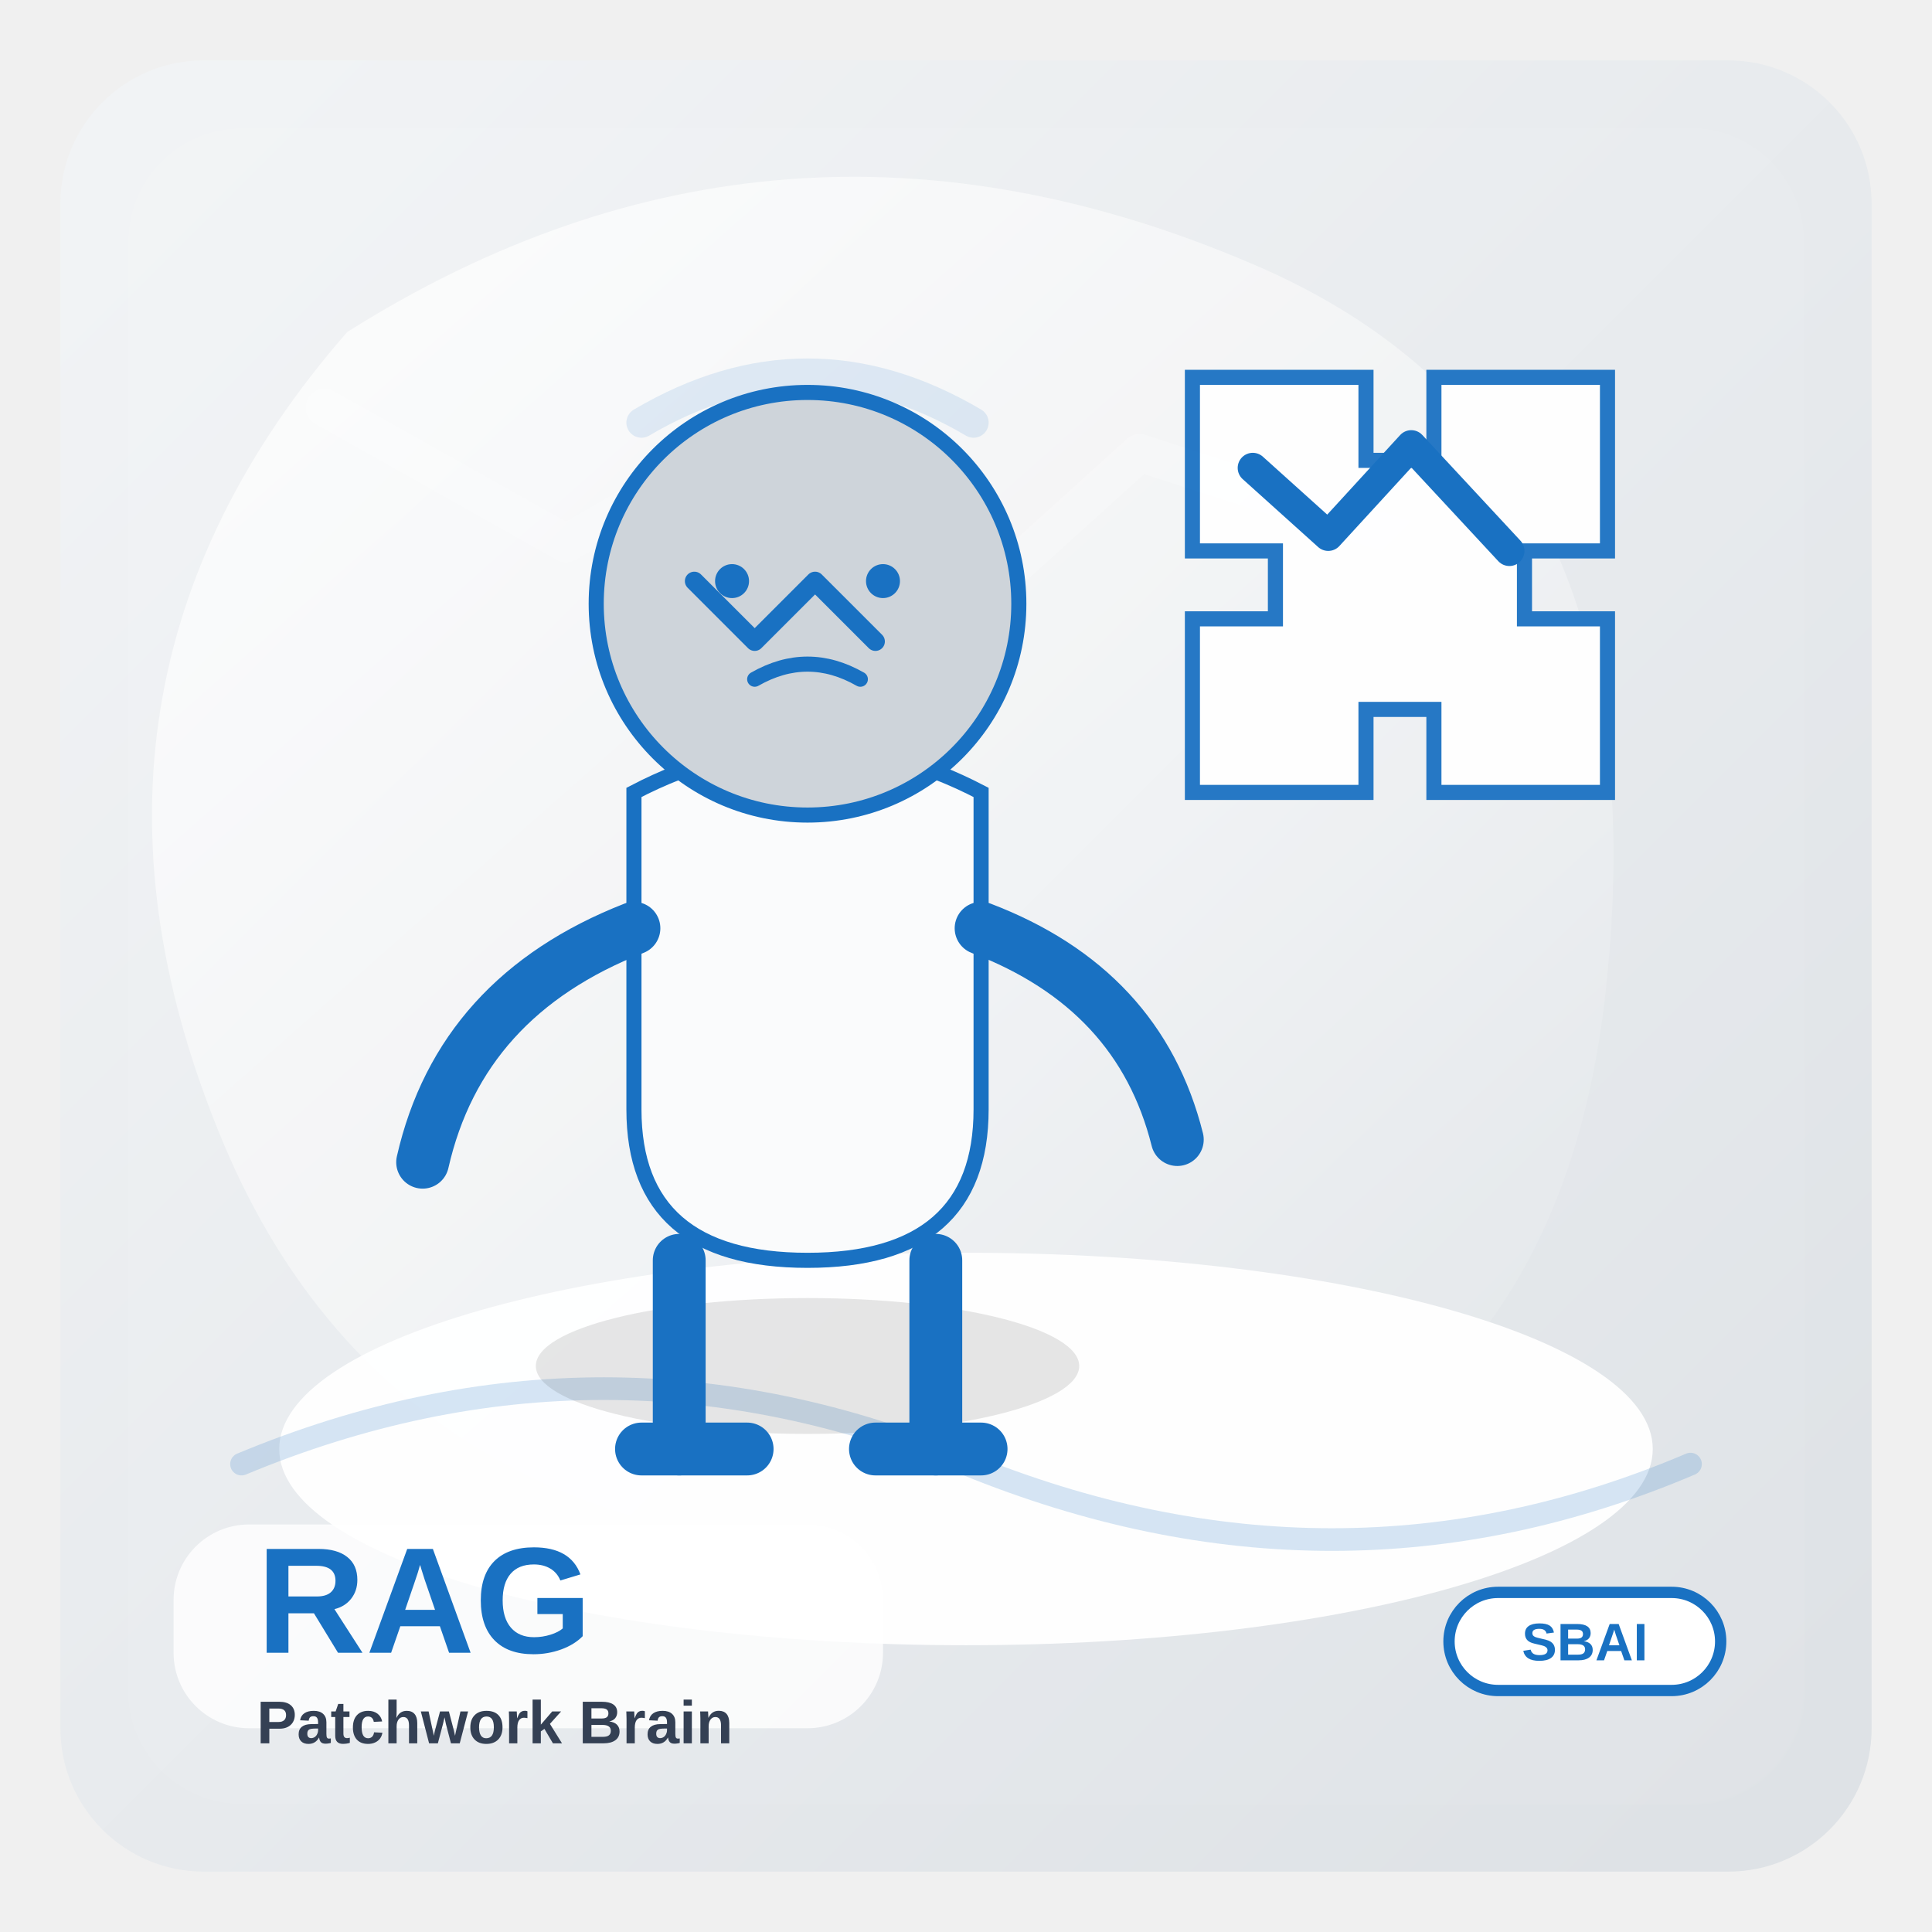
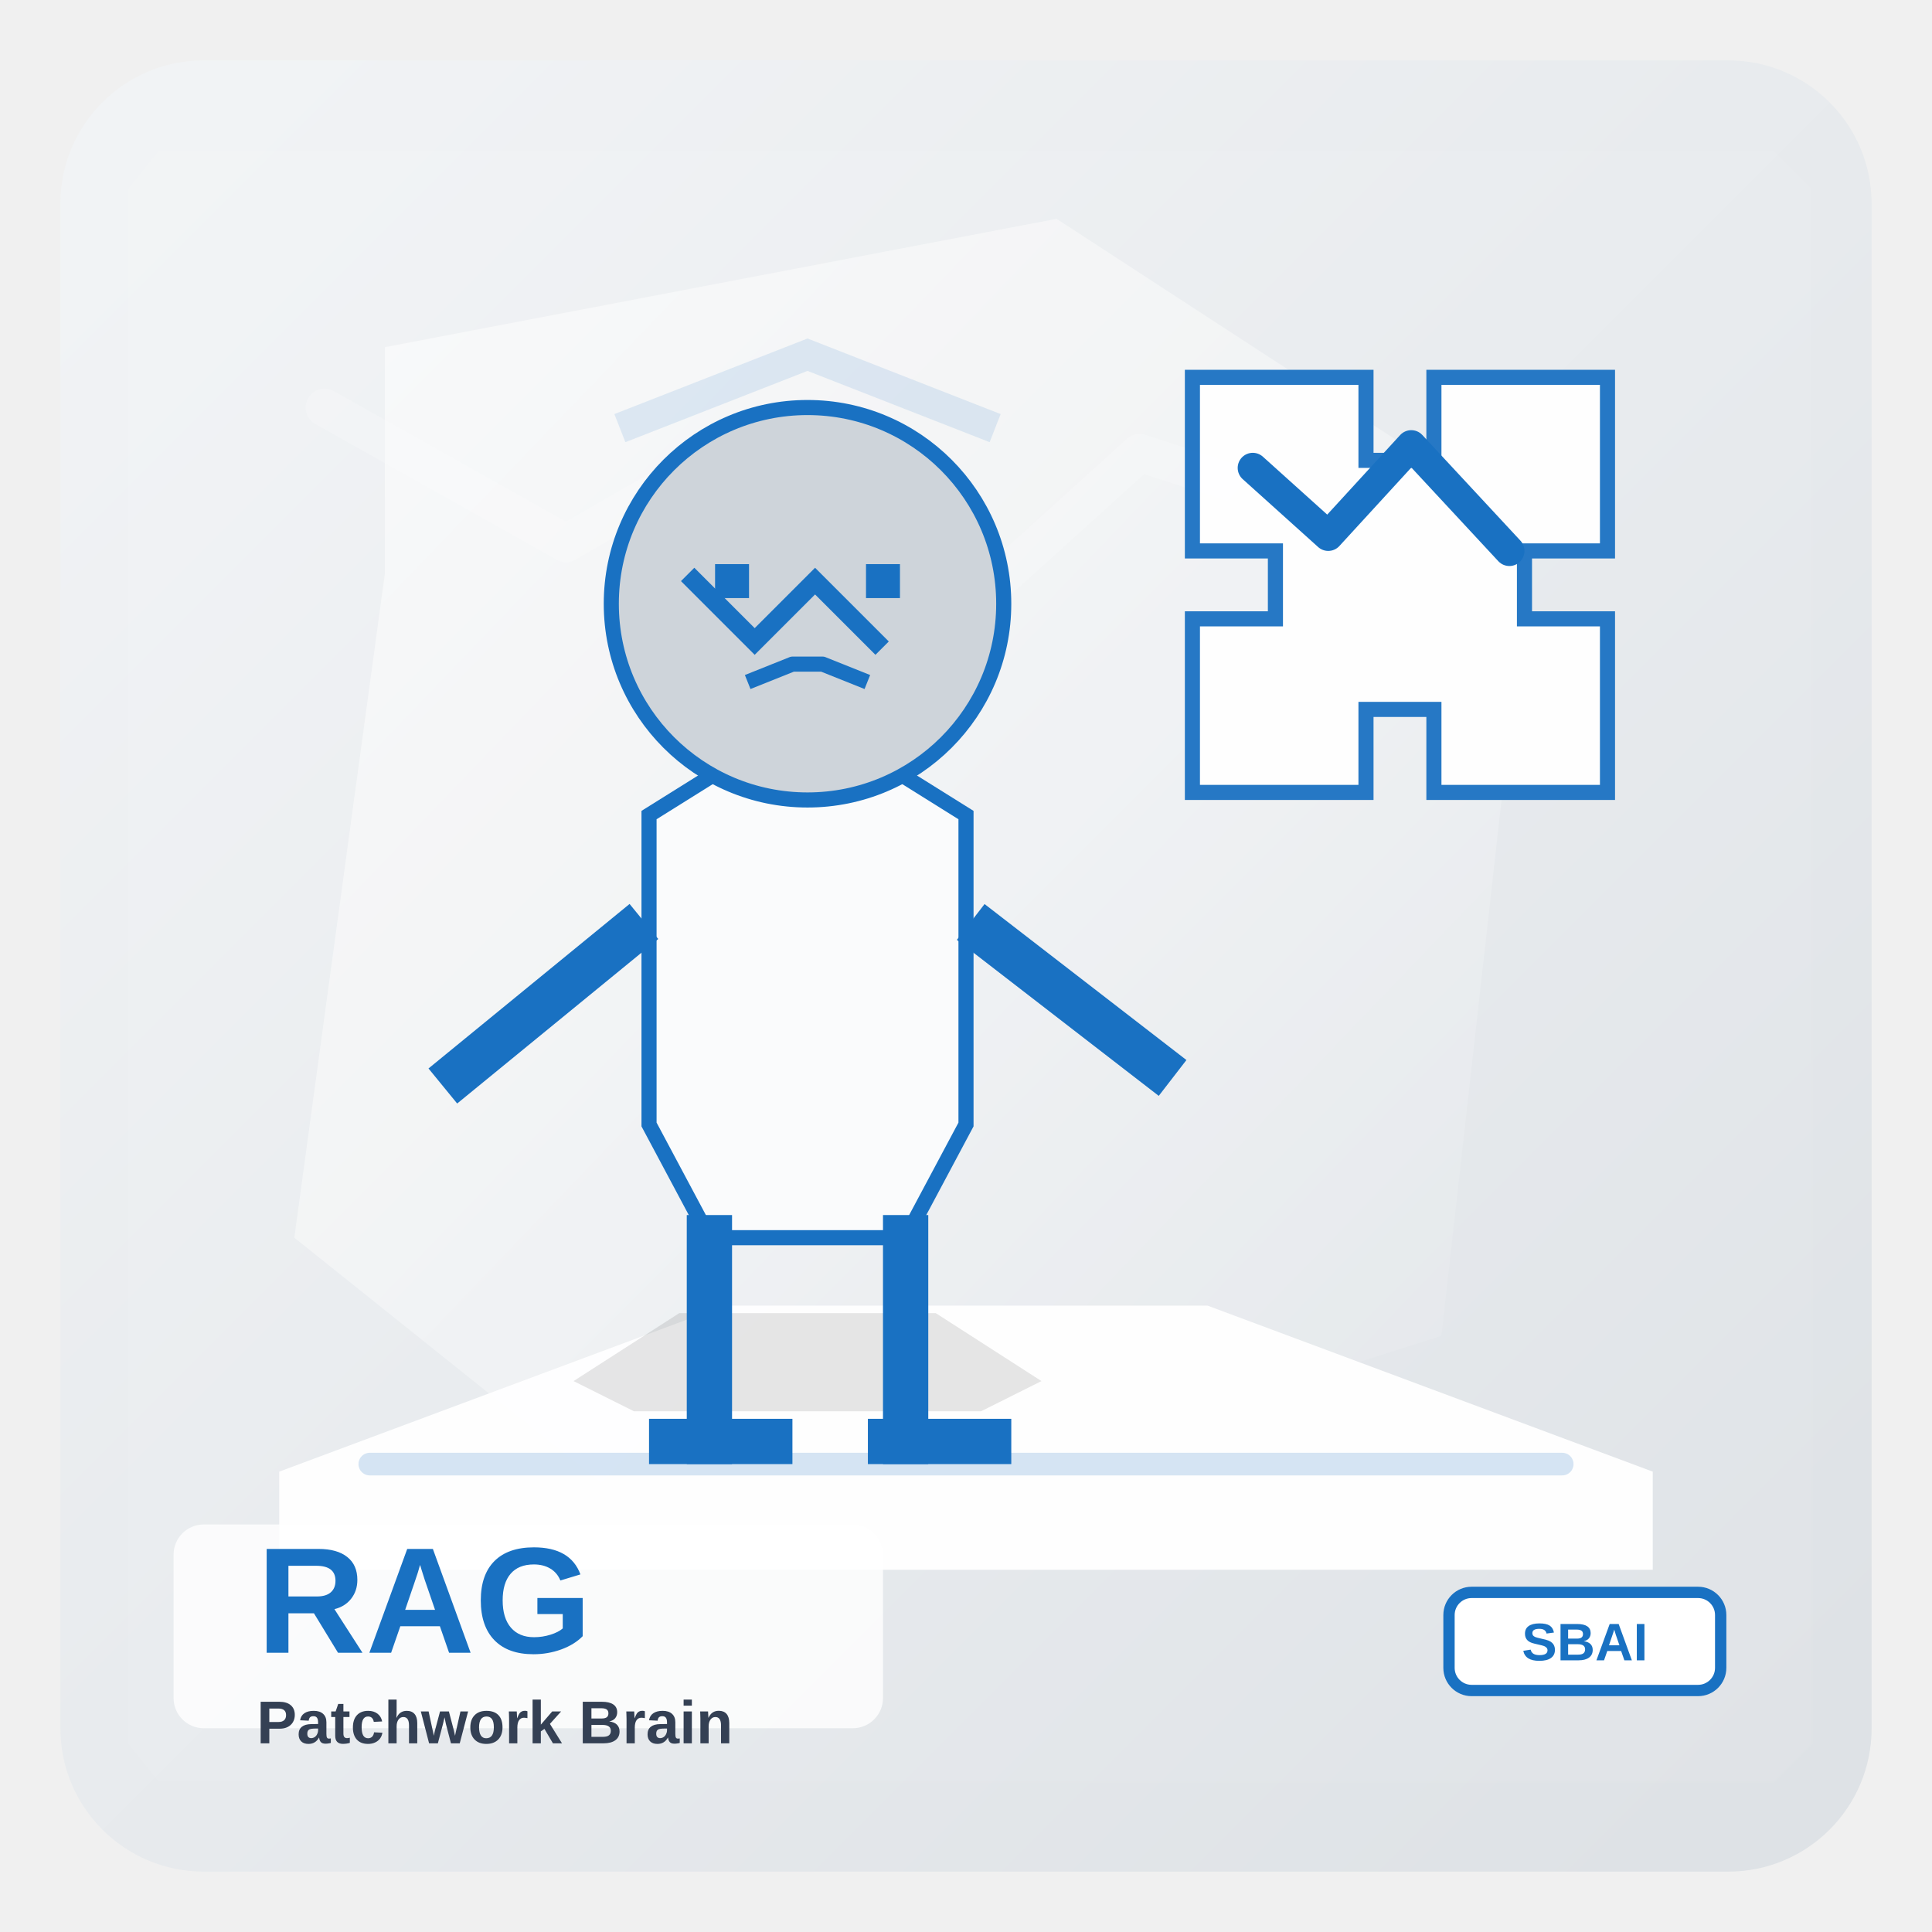
<svg xmlns="http://www.w3.org/2000/svg" width="512" height="512" viewBox="0 0 512 512" fill="none">
  <defs>
    <linearGradient id="bg" x1="44" y1="44" x2="468" y2="468" gradientUnits="userSpaceOnUse">
      <stop offset="0" stop-color="#F1F3F5" />
      <stop offset="1" stop-color="#DEE2E6" />
    </linearGradient>
-     <linearGradient id="light" x1="110" y1="62" x2="366" y2="352" gradientUnits="userSpaceOnUse">
-       <stop offset="0" stop-color="#FFFFFF" stop-opacity="0.72" />
-       <stop offset="1" stop-color="#FFFFFF" stop-opacity="0.1" />
+     <linearGradient id="light" x1="96" y1="72" x2="388" y2="352" gradientUnits="userSpaceOnUse">
+       <stop offset="0" stop-color="#FFFFFF" stop-opacity="0.58" />
+       <stop offset="1" stop-color="#FFFFFF" stop-opacity="0.08" />
    </linearGradient>
  </defs>
  <rect x="16" y="16" width="480" height="480" rx="38" fill="url(#bg)" />
-   <path d="M92 88 q114 -72 240 -18 q108 46 94 188 q-14 152 -178 154 q-144 2 -190 -112 q-48 -118 34 -212z" fill="url(#light)" />
-   <rect x="34" y="34" width="444" height="444" rx="30" fill="#FFFFFF" opacity="0.05" stroke="#FFFFFF" stroke-opacity="0.4" />
+   <path d="M102 92 l178 -34 l126 82 l-24 214 l-194 62 l-110 -88 l24 -176z" fill="url(#light)" />
+   <path d="M42 40 h428 l10 10 v412 l-10 10 h-428 l-8 -10 v-412z" fill="#FFFFFF" opacity="0.05" stroke="#FFFFFF" stroke-opacity="0.4" />
  <path d="M86 108 l64 36 52 -30 58 44 42 -38 74 24" fill="none" stroke="#FFFFFF" stroke-width="10" opacity="0.18" stroke-linecap="round" stroke-linejoin="round" />
-   <ellipse cx="256" cy="384" rx="182" ry="52" fill="#FFFFFF" opacity="0.96" />
-   <path d="M64 388 q96 -40 192 0 q98 40 192 0" fill="none" stroke="#1971C2" stroke-width="6" opacity="0.18" stroke-linecap="round" />
+   <path d="M74 390 l118 -44 h128 l118 44 v26 h-364z" fill="#FFFFFF" opacity="0.96" />
+   <path d="M98 388 h316" fill="none" stroke="#1971C2" stroke-width="6" opacity="0.18" stroke-linecap="round" />
  <g>
-     <ellipse cx="214" cy="362" rx="72" ry="18" fill="#000000" opacity="0.1" />
-     <path d="M168 210 q46 -24 92 0 v84 q0 40 -46 40 q-46 0 -46 -40z" fill="#FAFBFC" stroke="#1971C2" stroke-width="4" />
-     <path d="M180 334 v50 M248 334 v50" fill="none" stroke="#1971C2" stroke-width="14" stroke-linecap="round" />
-     <path d="M168 246 q-46 18 -56 62" fill="none" stroke="#1971C2" stroke-width="14" stroke-linecap="round" />
-     <path d="M260 246 q42 16 52 56" fill="none" stroke="#1971C2" stroke-width="14" stroke-linecap="round" />
-     <path d="M170 384 h28 M232 384 h28" fill="none" stroke="#1971C2" stroke-width="14" stroke-linecap="round" />
-     <circle cx="214" cy="160" r="56" fill="#CED4DA" stroke="#1971C2" stroke-width="4" />
+     <path d="M152 366 l28 -18 h68 l28 18 l-16 8 h-92z" fill="#000000" opacity="0.1" />
+     <path d="M172 216 l32 -20 h20 l32 20 v82 l-16 30 h-52 l-16 -30z" fill="#FAFBFC" stroke="#1971C2" stroke-width="4" stroke-linejoin="miter" />
+     <path d="M188 328 v54 M240 328 v54" fill="none" stroke="#1971C2" stroke-width="12" stroke-linecap="square" />
+     <path d="M166 248 l-44 36 M262 248 l44 34" fill="none" stroke="#1971C2" stroke-width="12" stroke-linecap="square" />
+     <path d="M178 382 h26 M236 382 h26" fill="none" stroke="#1971C2" stroke-width="12" stroke-linecap="square" />
+     <circle cx="214" cy="160" r="52" fill="#CED4DA" stroke="#1971C2" stroke-width="4" />
    <g transform="translate(214 154)">
      <g fill="#1971C2" stroke="#1971C2">
-         <circle cx="-20" cy="0" r="4" />
-         <circle cx="20" cy="0" r="4" />
-         <path d="M-14 26 q14 -8 28 0" fill="none" stroke-width="4" stroke-linecap="round" />
+         <rect x="-24" y="-4" width="8" height="8" />
+         <rect x="16" y="-4" width="8" height="8" />
+         <path d="M-14 26 l10 -4 h8 l10 4" fill="none" stroke-width="4" stroke-linecap="square" stroke-linejoin="round" />
      </g>
    </g>
-     <path d="M170 112 q44 -26 88 0" fill="none" stroke="#1971C2" stroke-width="8" stroke-linecap="round" opacity="0.12" />
-     <path d="M184 154 l16 16 16 -16 16 16" fill="none" stroke="#1971C2" stroke-width="5" stroke-linecap="round" stroke-linejoin="round" />
+     <path d="M168 112 l46 -18 l46 18" fill="none" stroke="#1971C2" stroke-width="8" stroke-linecap="square" opacity="0.12" />
+     <path d="M184 154 l16 16 16 -16 16 16" fill="none" stroke="#1971C2" stroke-width="5" stroke-linecap="square" stroke-linejoin="miter" />
  </g>
  <g>
    <path d="M316 100 h46 v22 h18 v-22 h46 v46 h-22 v18 h22 v46 h-46 v-22 h-18 v22 h-46 v-46 h22 v-18 h-22z" fill="#FFFFFF" opacity="0.94" stroke="#1971C2" stroke-width="4" />
    <path d="M332 124 l20 18 22 -24 26 28" fill="none" stroke="#1971C2" stroke-width="8" stroke-linecap="round" stroke-linejoin="round" />
  </g>
-   <rect x="46" y="404" width="188" height="54" rx="20" fill="#FFFFFF" opacity="0.8" />
+   <rect x="46" y="404" width="188" height="54" rx="8" fill="#FFFFFF" opacity="0.8" />
  <text x="68" y="438" fill="#1971C2" fill-opacity="1.0" font-family="Avenir Next,Segoe UI,Arial,sans-serif" font-size="40" font-weight="900" text-anchor="start">RAG</text>
  <text x="68" y="462" fill="#344054" fill-opacity="1.0" font-family="Avenir Next,Segoe UI,Arial,sans-serif" font-size="16" font-weight="700" text-anchor="start">Patchwork Brain</text>
-   <rect x="384" y="422" width="72" height="26" rx="13" fill="#FFFFFF" stroke="#1971C2" stroke-width="3" />
+   <rect x="384" y="422" width="72" height="26" rx="6" fill="#FFFFFF" stroke="#1971C2" stroke-width="3" />
  <text x="420" y="440" fill="#1971C2" fill-opacity="1.0" font-family="Avenir Next,Segoe UI,Arial,sans-serif" font-size="14" font-weight="900" text-anchor="middle">SBAI</text>
</svg>
